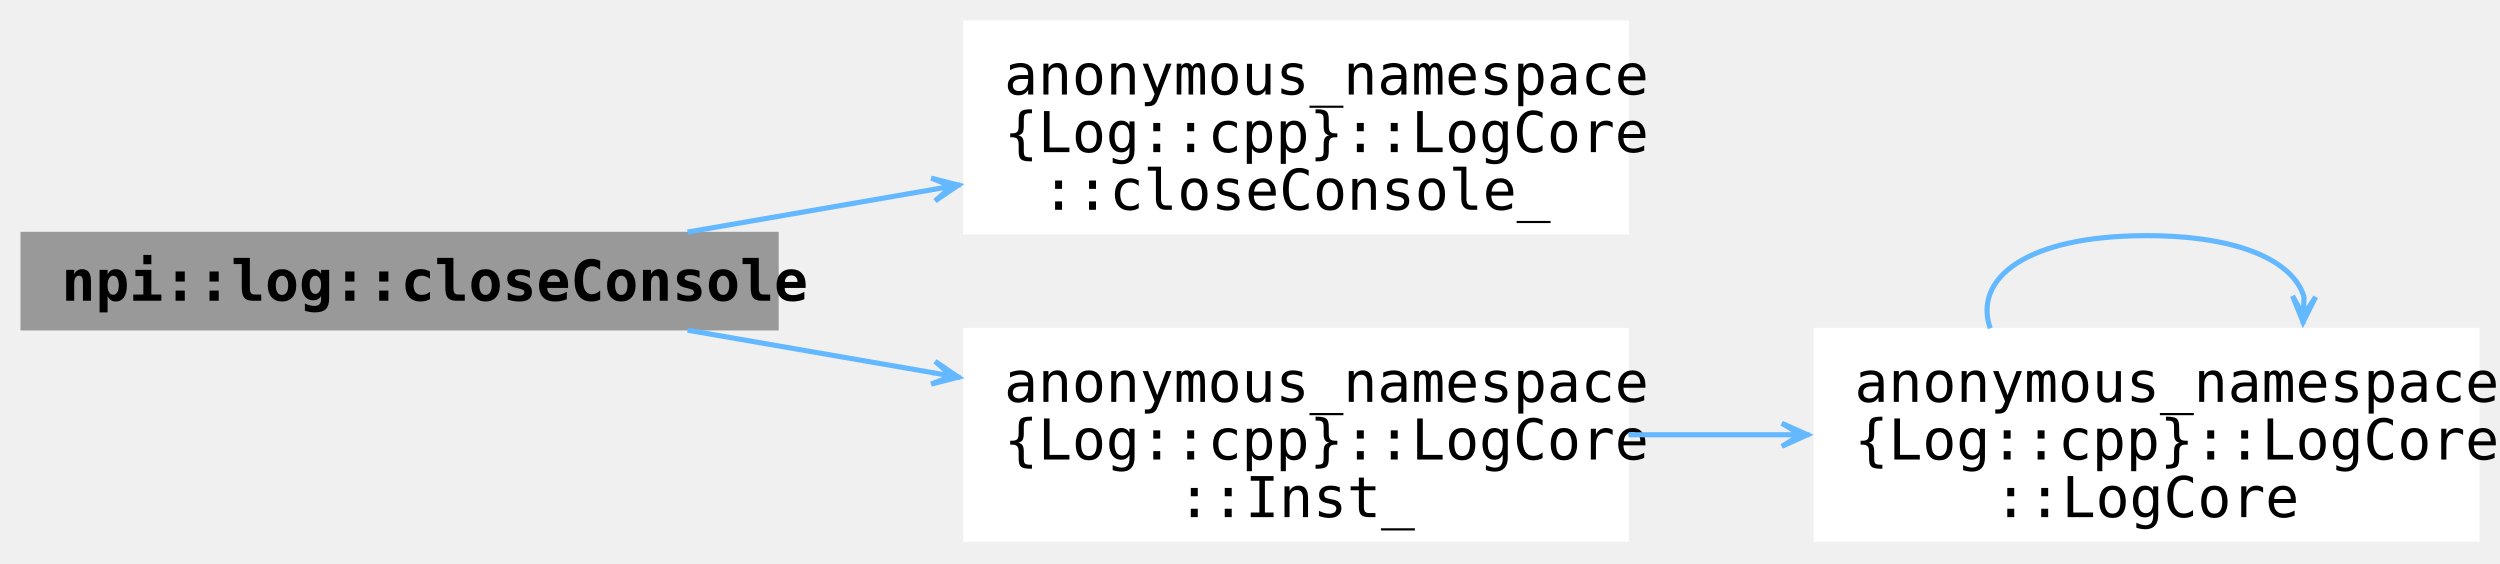
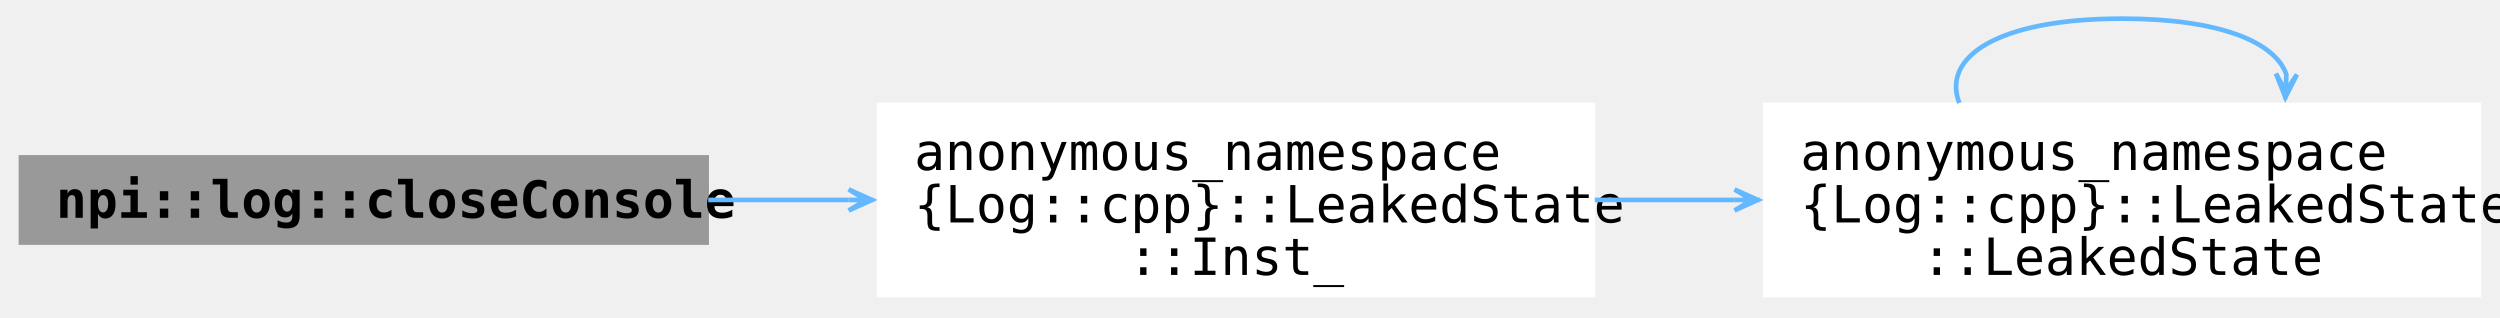
- <svg xmlns="http://www.w3.org/2000/svg" xmlns:xlink="http://www.w3.org/1999/xlink" width="488pt" height="110pt" viewBox="0.00 0.00 488.00 110.00">
-   <g id="graph0" class="graph" transform="scale(1 1) rotate(0) translate(4 105.75)">
+ <svg xmlns="http://www.w3.org/2000/svg" xmlns:xlink="http://www.w3.org/1999/xlink" width="536pt" height="68pt" viewBox="0.00 0.00 536.00 68.00">
+   <g id="graph0" class="graph" transform="scale(1 1) rotate(0) translate(4 63.75)">
    <g id="Node000001" class="node">
      <g id="a_Node000001">
-         <a xlink:title=" ">
-           <polygon fill="#999999" stroke="none" points="148,-60.5 0,-60.5 0,-41.25 148,-41.25 148,-60.5" />
-           <text xml:space="preserve" text-anchor="start" x="8" y="-47.05" font-family="Consolas" font-weight="bold" font-size="11.00">npi::log::closeConsole</text>
+         <a xlink:title="Closes the temporary console.">
+           <polygon fill="#999999" stroke="none" points="148,-30.5 0,-30.5 0,-11.25 148,-11.25 148,-30.5" />
+           <text xml:space="preserve" text-anchor="start" x="8" y="-17.05" font-family="Consolas" font-weight="bold" font-size="11.00">npi::log::closeConsole</text>
        </a>
      </g>
    </g>
    <g id="Node000002" class="node">
      <g id="a_Node000002">
-         <a xlink:href="../../d0/d61/classanonymous__namespace_02_log_8cpp_03_1_1_log_core.html#ab38abcb0abe5c88fffba27d375e87b60" target="_top" xlink:title=" ">
-           <polygon fill="white" stroke="none" points="314,-101.75 184,-101.75 184,-60 314,-60 314,-101.75" />
-           <text xml:space="preserve" text-anchor="start" x="192" y="-87.3" font-family="Consolas" font-size="11.00">anonymous_namespace</text>
-           <text xml:space="preserve" text-anchor="start" x="192" y="-76.05" font-family="Consolas" font-size="11.00">{Log::cpp}::LogCore</text>
-           <text xml:space="preserve" text-anchor="middle" x="249" y="-64.8" font-family="Consolas" font-size="11.00">::closeConsole_</text>
+         <a xlink:href="../../d8/d47/structanonymous__namespace_02_log_8cpp_03_1_1_leaked_state.html#ae28ae1e0989c84468f1c7dd17981e5e4" target="_top" xlink:title="Returns the intentionally leaked process-wide logging state.">
+           <polygon fill="white" stroke="none" points="338,-41.75 184,-41.75 184,0 338,0 338,-41.75" />
+           <text xml:space="preserve" text-anchor="start" x="192" y="-27.3" font-family="Consolas" font-size="11.00">anonymous_namespace</text>
+           <text xml:space="preserve" text-anchor="start" x="192" y="-16.05" font-family="Consolas" font-size="11.00">{Log::cpp}::LeakedState</text>
+           <text xml:space="preserve" text-anchor="middle" x="261" y="-4.8" font-family="Consolas" font-size="11.00">::Inst_</text>
        </a>
      </g>
    </g>
    <g id="edge1_Node000001_Node000002" class="edge">
      <g id="a_edge1_Node000001_Node000002">
        <a xlink:title=" ">
-           <path fill="none" stroke="#63b8ff" d="M130.21,-60.45C145.54,-63.11 162.38,-66.03 178.41,-68.81" />
-           <polygon fill="#63b8ff" stroke="#63b8ff" points="183.07,-69.62 177.76,-70.98 181.81,-69.4 178.15,-68.76 178.15,-68.76 178.15,-68.76 181.81,-69.4 178.53,-66.54 183.07,-69.62" />
+           <path fill="none" stroke="#63b8ff" d="M147.85,-20.88C157.73,-20.88 167.93,-20.88 177.95,-20.88" />
+           <polygon fill="#63b8ff" stroke="#63b8ff" points="182.95,-20.88 177.95,-23.13 181.67,-20.88 177.95,-20.88 177.95,-20.88 177.95,-20.88 181.67,-20.88 177.95,-18.63 182.95,-20.88" />
        </a>
      </g>
    </g>
    <g id="Node000003" class="node">
      <g id="a_Node000003">
-         <a xlink:href="../../d0/d61/classanonymous__namespace_02_log_8cpp_03_1_1_log_core.html#af85854d22c95e86c8802d7d864fcd350" target="_top" xlink:title=" ">
-           <polygon fill="white" stroke="none" points="314,-41.75 184,-41.75 184,0 314,0 314,-41.75" />
-           <text xml:space="preserve" text-anchor="start" x="192" y="-27.3" font-family="Consolas" font-size="11.00">anonymous_namespace</text>
-           <text xml:space="preserve" text-anchor="start" x="192" y="-16.05" font-family="Consolas" font-size="11.00">{Log::cpp}::LogCore</text>
-           <text xml:space="preserve" text-anchor="middle" x="249" y="-4.8" font-family="Consolas" font-size="11.00">::Inst_</text>
+         <a xlink:href="../../d8/d47/structanonymous__namespace_02_log_8cpp_03_1_1_leaked_state.html#aa17c6f240dd55f157216265327935ac5" target="_top" xlink:title=" ">
+           <polygon fill="white" stroke="none" points="528,-41.75 374,-41.75 374,0 528,0 528,-41.75" />
+           <text xml:space="preserve" text-anchor="start" x="382" y="-27.3" font-family="Consolas" font-size="11.00">anonymous_namespace</text>
+           <text xml:space="preserve" text-anchor="start" x="382" y="-16.05" font-family="Consolas" font-size="11.00">{Log::cpp}::LeakedState</text>
+           <text xml:space="preserve" text-anchor="middle" x="451" y="-4.8" font-family="Consolas" font-size="11.00">::LeakedState</text>
        </a>
      </g>
    </g>
-     <g id="edge2_Node000001_Node000003" class="edge">
-       <g id="a_edge2_Node000001_Node000003">
+     <g id="edge2_Node000002_Node000003" class="edge">
+       <g id="a_edge2_Node000002_Node000003">
        <a xlink:title=" ">
-           <path fill="none" stroke="#63b8ff" d="M130.21,-41.3C145.54,-38.64 162.38,-35.72 178.41,-32.94" />
-           <polygon fill="#63b8ff" stroke="#63b8ff" points="183.07,-32.13 178.53,-35.21 181.81,-32.35 178.15,-32.99 178.15,-32.99 178.15,-32.99 181.81,-32.35 177.76,-30.77 183.07,-32.13" />
+           <path fill="none" stroke="#63b8ff" d="M337.92,-20.88C347.8,-20.88 357.95,-20.88 367.92,-20.88" />
+           <polygon fill="#63b8ff" stroke="#63b8ff" points="372.88,-20.88 367.88,-23.13 371.6,-20.88 367.88,-20.88 367.88,-20.88 367.88,-20.88 371.6,-20.88 367.88,-18.63 372.88,-20.88" />
        </a>
      </g>
    </g>
-     <g id="Node000004" class="node">
-       <g id="a_Node000004">
-         <a xlink:href="../../d0/d61/classanonymous__namespace_02_log_8cpp_03_1_1_log_core.html#a730f0868e0c404fa25a887a023b70138" target="_top" xlink:title=" ">
-           <polygon fill="white" stroke="none" points="480,-41.75 350,-41.75 350,0 480,0 480,-41.75" />
-           <text xml:space="preserve" text-anchor="start" x="358" y="-27.3" font-family="Consolas" font-size="11.00">anonymous_namespace</text>
-           <text xml:space="preserve" text-anchor="start" x="358" y="-16.05" font-family="Consolas" font-size="11.00">{Log::cpp}::LogCore</text>
-           <text xml:space="preserve" text-anchor="middle" x="415" y="-4.8" font-family="Consolas" font-size="11.00">::LogCore</text>
-         </a>
-       </g>
-     </g>
-     <g id="edge3_Node000003_Node000004" class="edge">
-       <g id="a_edge3_Node000003_Node000004">
+     <g id="edge3_Node000003_Node000003" class="edge">
+       <g id="a_edge3_Node000003_Node000003">
        <a xlink:title=" ">
-           <path fill="none" stroke="#63b8ff" d="M313.88,-20.88C323.71,-20.88 333.9,-20.88 343.86,-20.88" />
-           <polygon fill="#63b8ff" stroke="#63b8ff" points="348.81,-20.88 343.81,-23.13 347.53,-20.88 343.81,-20.88 343.81,-20.88 343.81,-20.88 347.53,-20.88 343.81,-18.63 348.81,-20.88" />
-         </a>
-       </g>
-     </g>
-     <g id="edge4_Node000004_Node000004" class="edge">
-       <g id="a_edge4_Node000004_Node000004">
-         <a xlink:title=" ">
-           <path fill="none" stroke="#63b8ff" d="M384.49,-41.67C381.16,-51.32 391.33,-59.75 415,-59.75 433.49,-59.75 443.74,-54.61 445.76,-47.75" />
-           <polygon fill="#63b8ff" stroke="#63b8ff" points="445.56,-42.89 448.01,-47.79 445.61,-44.17 445.76,-47.89 445.76,-47.89 445.76,-47.89 445.61,-44.17 443.51,-47.98 445.56,-42.89" />
+           <path fill="none" stroke="#63b8ff" d="M416.08,-41.67C412.27,-51.32 423.91,-59.75 451,-59.75 472.16,-59.75 483.9,-54.61 486.2,-47.75" />
+           <polygon fill="#63b8ff" stroke="#63b8ff" points="485.98,-42.89 488.46,-47.78 486.04,-44.17 486.21,-47.88 486.21,-47.88 486.21,-47.88 486.04,-44.17 483.96,-47.99 485.98,-42.89" />
        </a>
      </g>
    </g>
  </g>
</svg>
